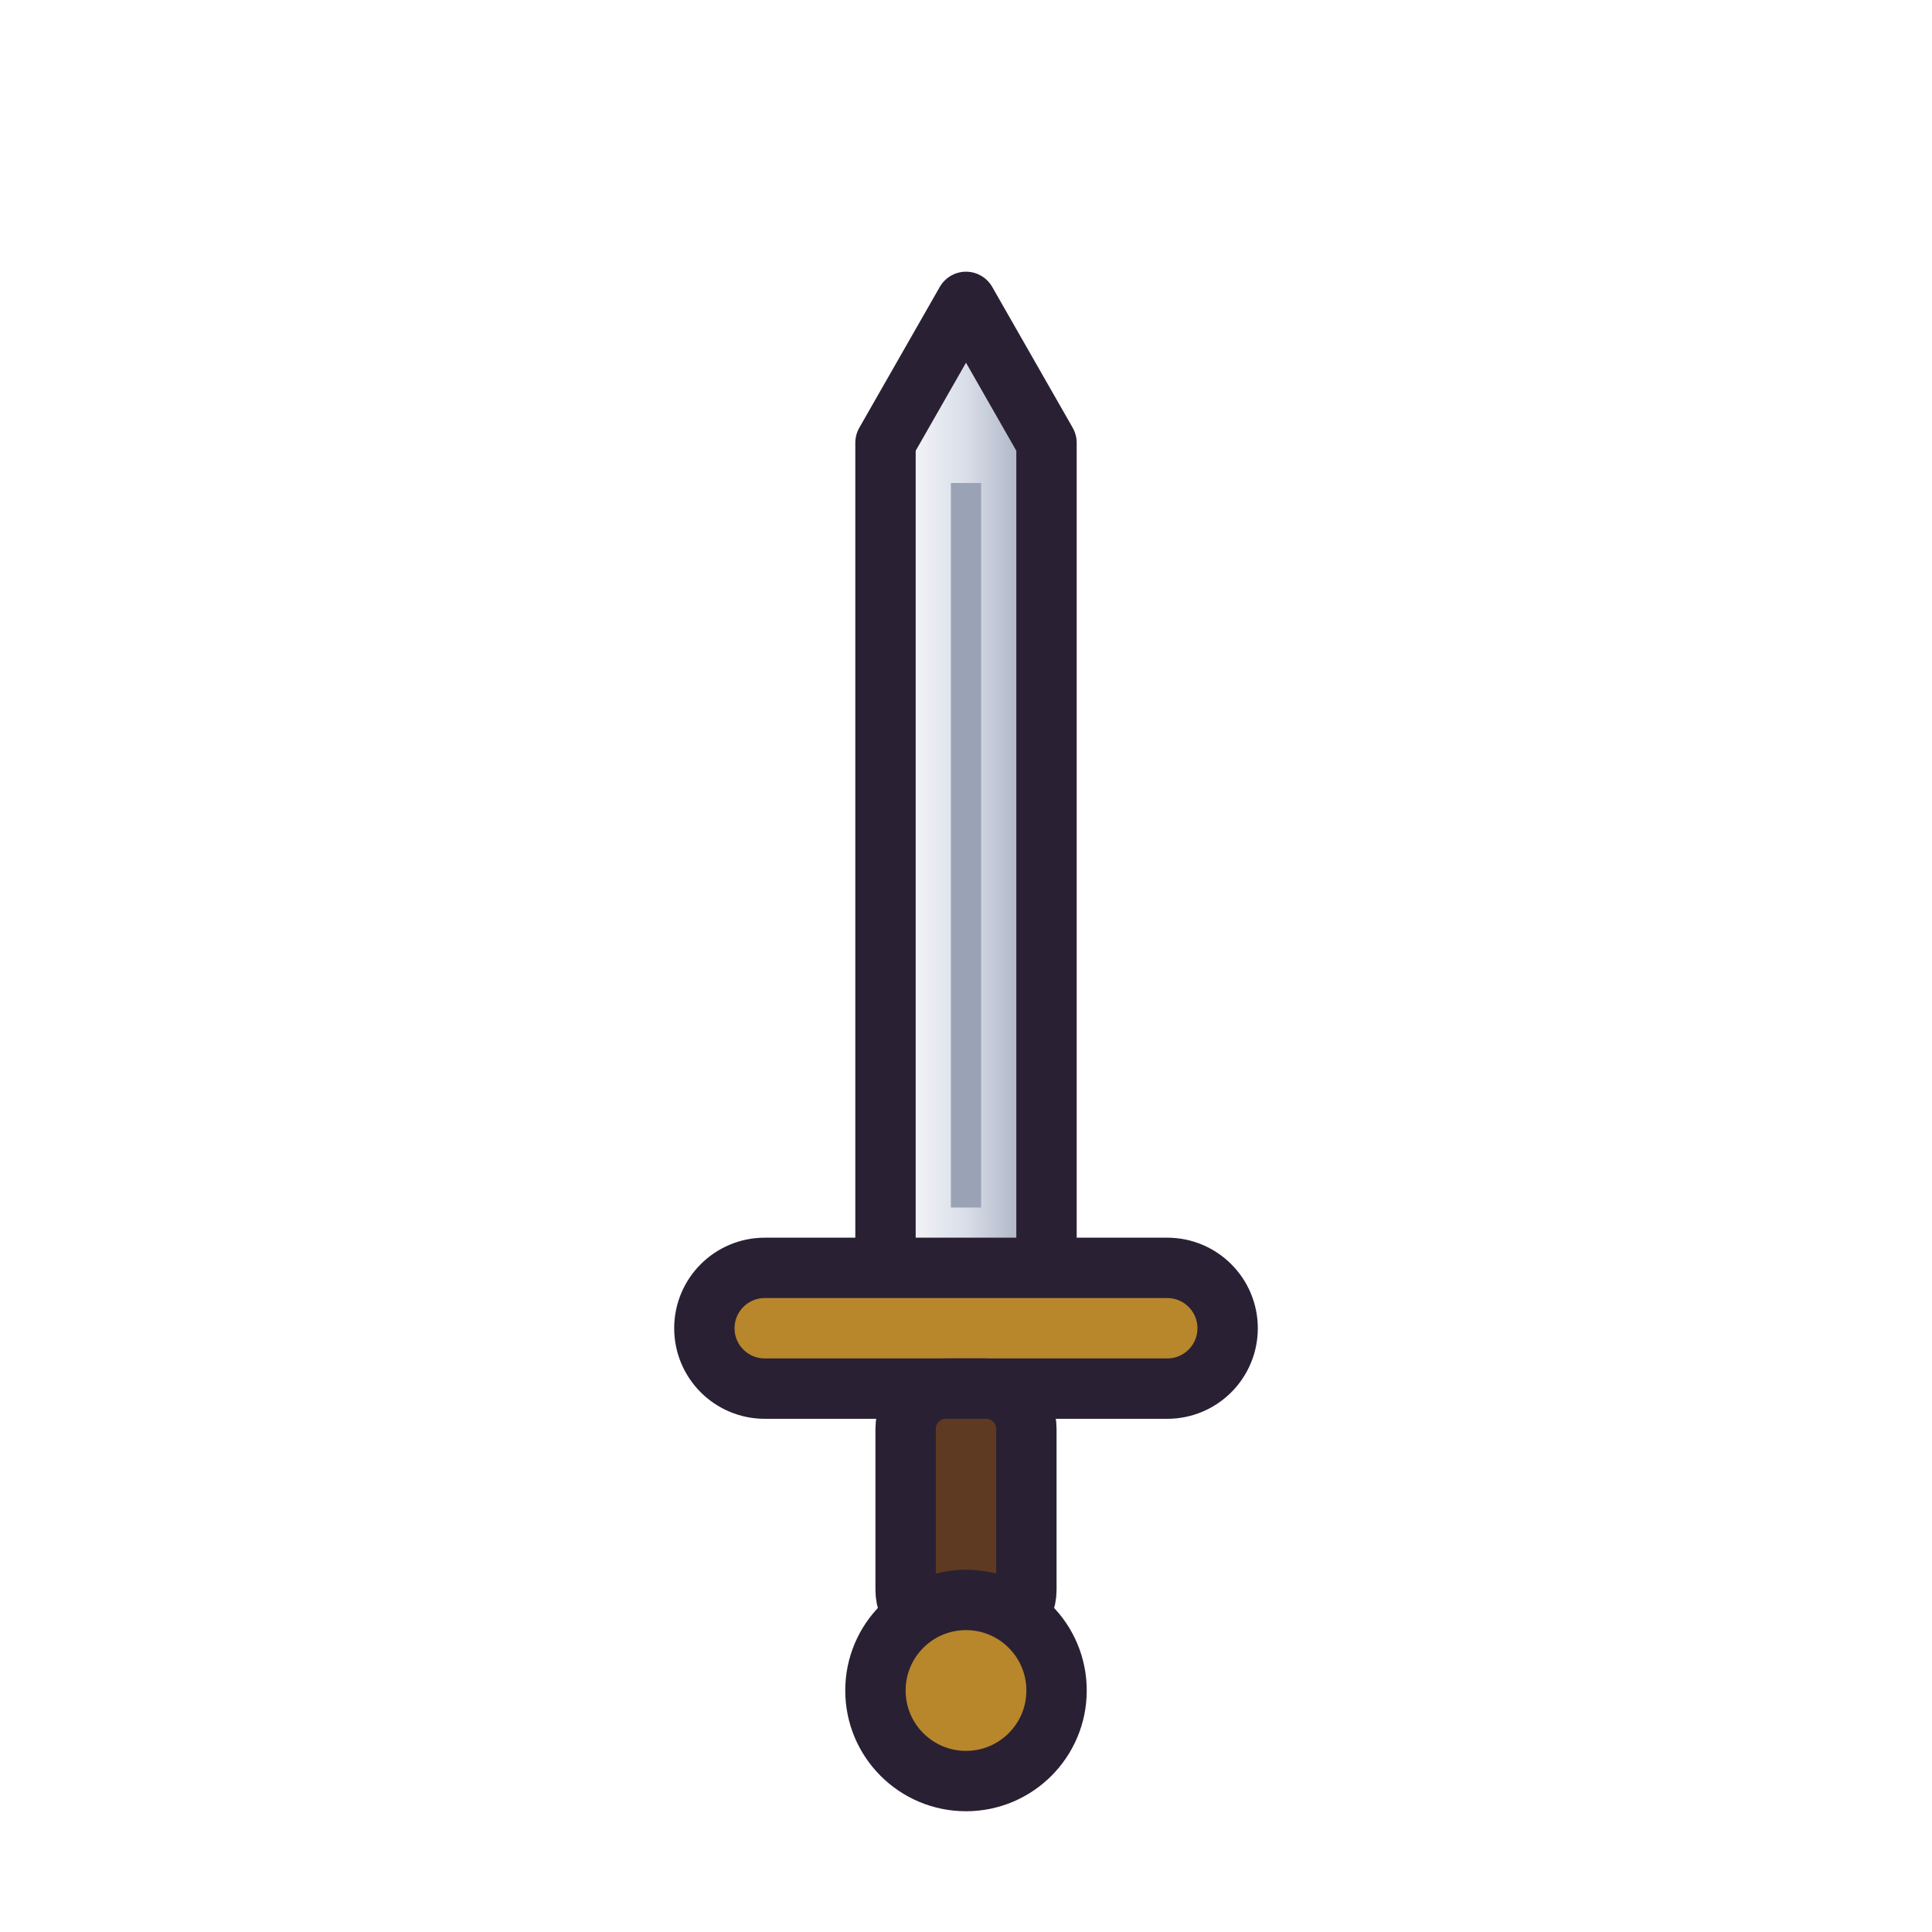
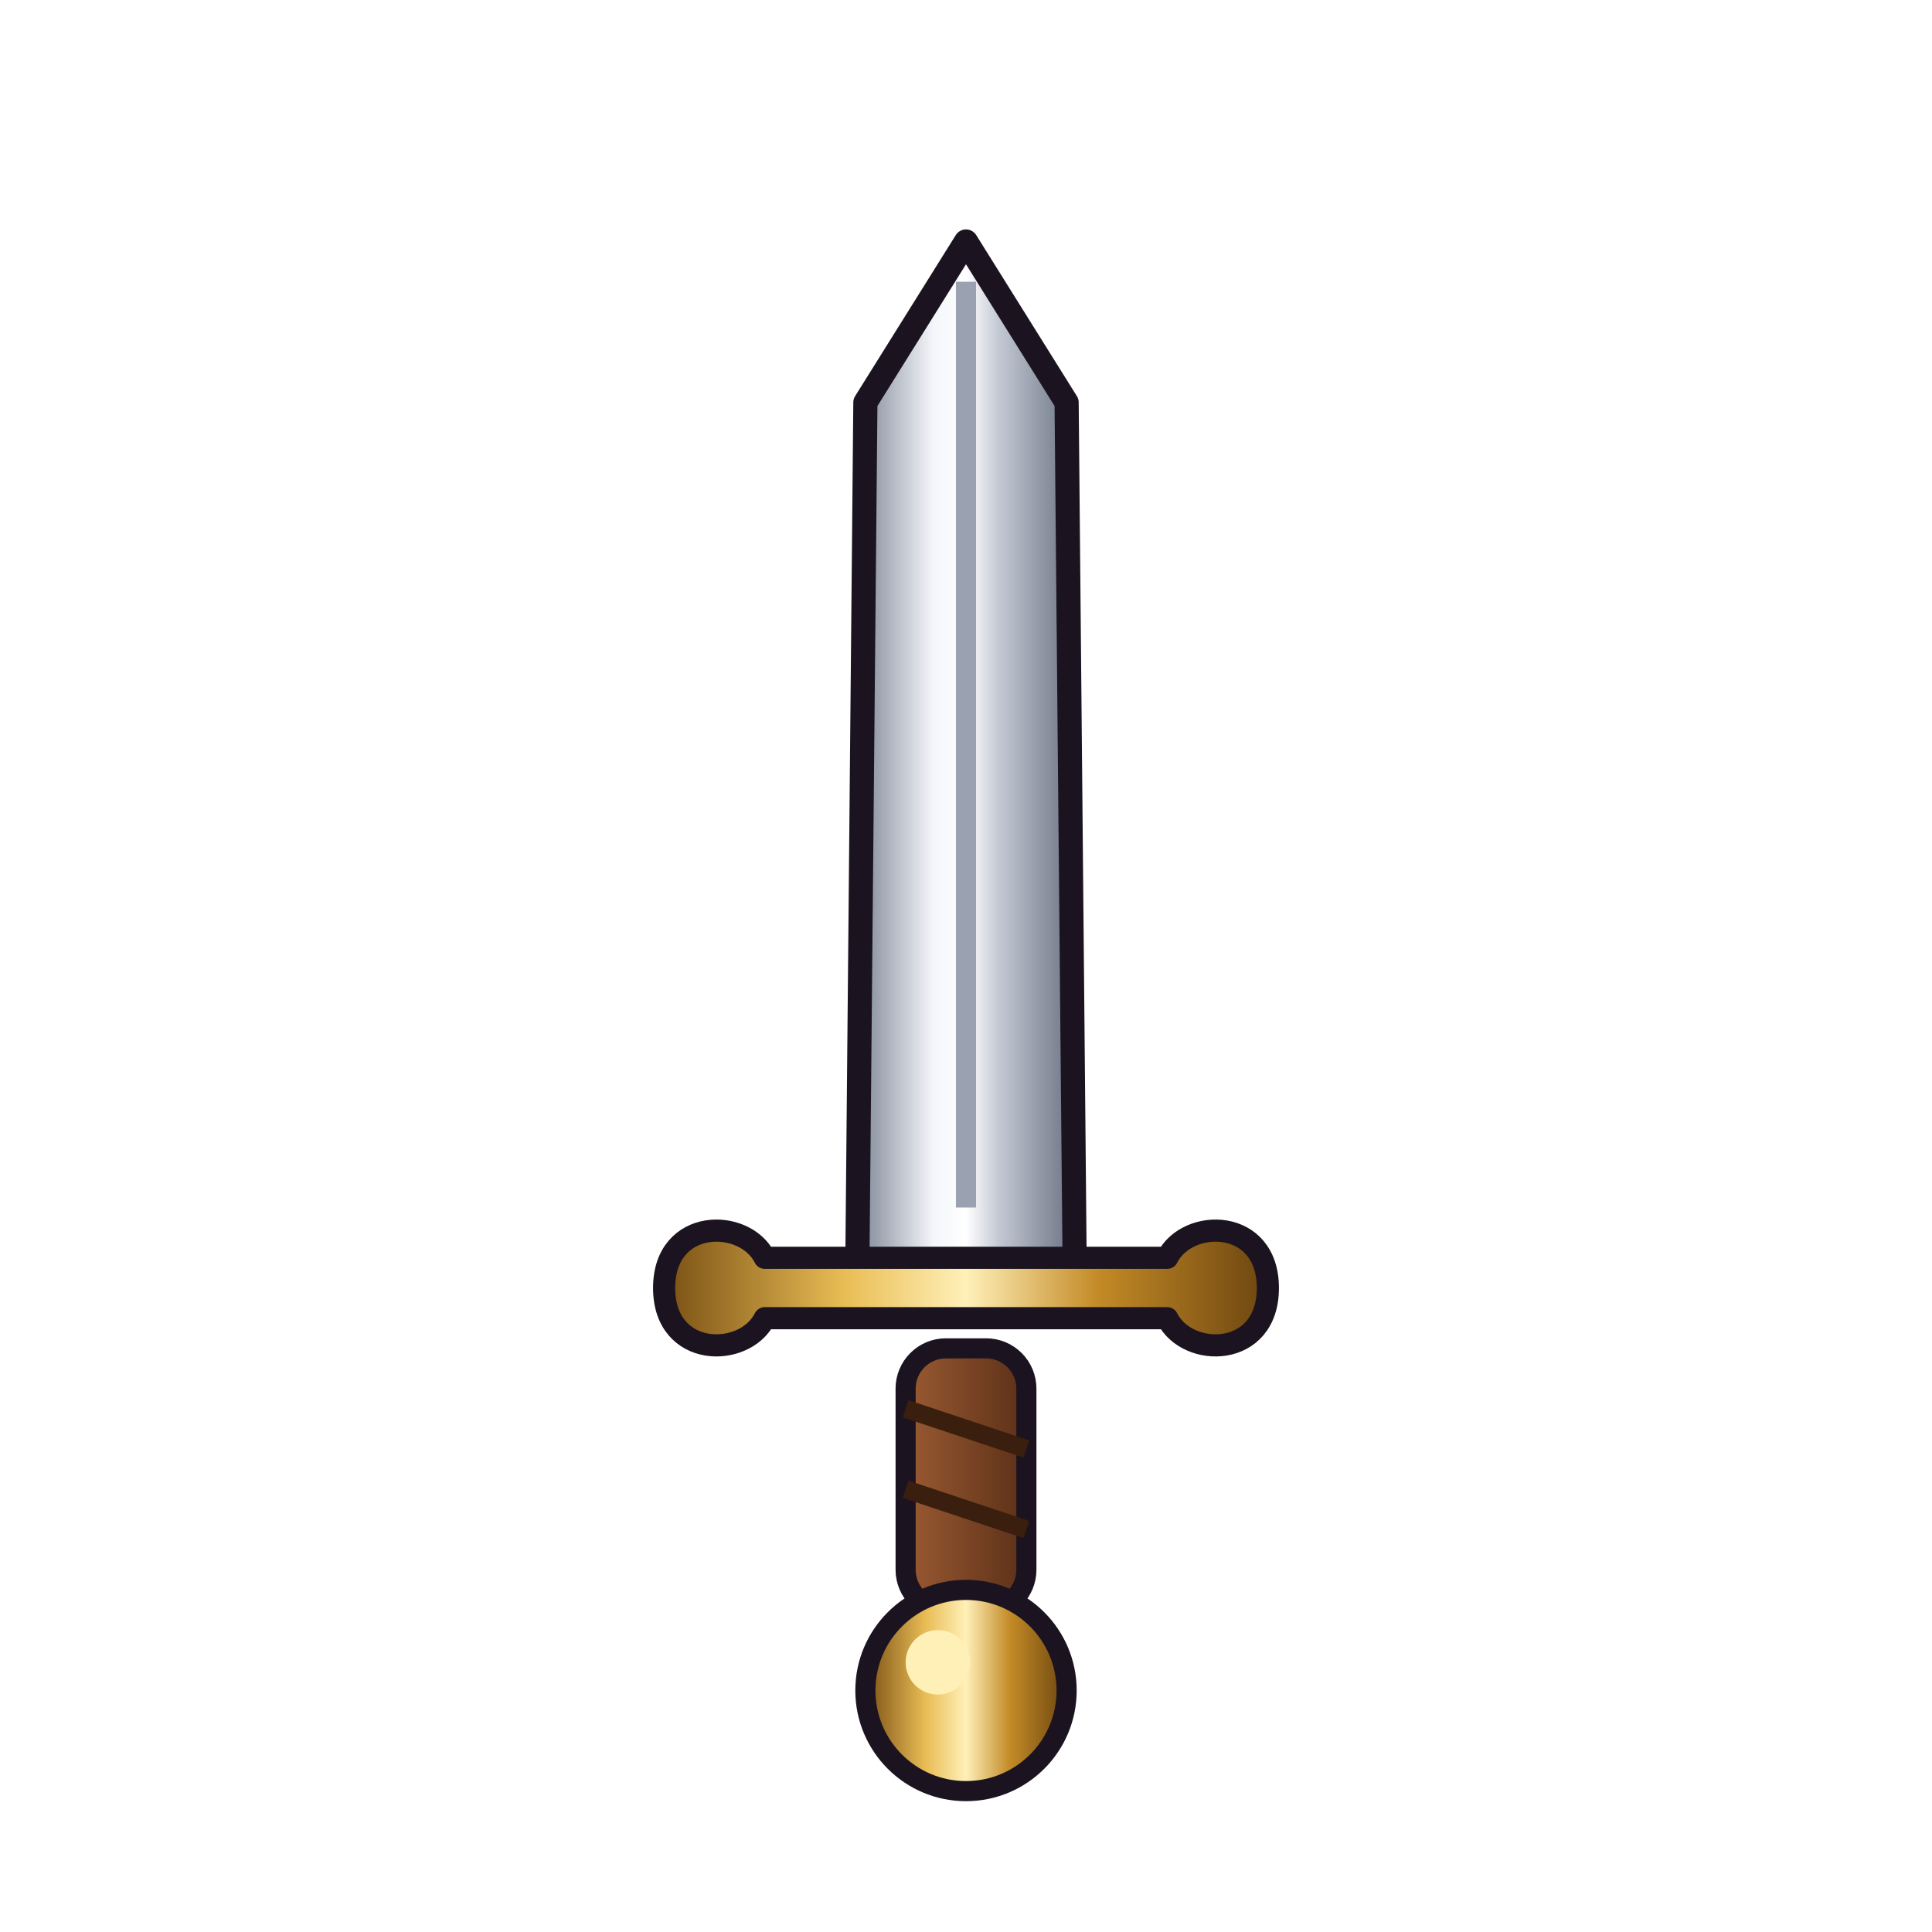
<svg xmlns="http://www.w3.org/2000/svg" width="96" height="96" viewBox="0 0 96 96">
  <defs>
-     <linearGradient id="blade">
-       <stop offset="0" stop-color="#ffffff" />
-       <stop offset="0.5" stop-color="#d9dee8" />
-       <stop offset="1" stop-color="#9aa2b6" />
+     <linearGradient id="wblade">
+       <stop offset="0" stop-color="#7c8494" />
+       <stop offset="0.35" stop-color="#f4f6fa" />
+       <stop offset="0.5" stop-color="#ffffff" />
+       <stop offset="0.65" stop-color="#c3c9d4" />
+       <stop offset="1" stop-color="#6a7181" />
+     </linearGradient>
+     <linearGradient id="wgold">
+       <stop offset="0" stop-color="#7a5014" />
+       <stop offset="0.3" stop-color="#e9bd55" />
+       <stop offset="0.5" stop-color="#fff0b8" />
+       <stop offset="0.72" stop-color="#c38a26" />
+       <stop offset="1" stop-color="#6d4610" />
+     </linearGradient>
+     <linearGradient id="wwood">
+       <stop offset="0" stop-color="#3a2414" />
+       <stop offset="0.5" stop-color="#6e4526" />
+       <stop offset="1" stop-color="#2e1c10" />
+     </linearGradient>
+     <linearGradient id="wleather">
+       <stop offset="0" stop-color="#9a5a32" />
+       <stop offset="1" stop-color="#5c3018" />
    </linearGradient>
  </defs>
-   <path d="M44 22 L48 15 L52 22 L52 64 L44 64 Z" fill="url(#blade)" stroke="#2a2033" stroke-width="3" stroke-linejoin="round" stroke-linecap="round" />
-   <path d="M48 24 V60" stroke="#9aa2b6" stroke-width="1.5" />
-   <rect x="35" y="63" width="26" height="6" rx="3" fill="#b8862b" stroke="#2a2033" stroke-width="3" stroke-linejoin="round" stroke-linecap="round" />
-   <rect x="45" y="69" width="6" height="12" rx="2" fill="#5e3a22" stroke="#2a2033" stroke-width="3" stroke-linejoin="round" stroke-linecap="round" />
-   <circle cx="48" cy="84" r="4.5" fill="#b8862b" stroke="#2a2033" stroke-width="3" stroke-linejoin="round" stroke-linecap="round" />
+   <path d="M43 20 L48 12 L53 20 L53.4 63 H42.6 Z" fill="url(#wblade)" stroke="#1b1420" stroke-width="1.2" stroke-linejoin="round" stroke-linecap="round" />
+   <path d="M48 14 V60" stroke="#9aa2b2" stroke-width="1" />
+   <path d="M33 64 C33 60.5 37 60.5 38 62.5 H58 C59 60.5 63 60.5 63 64 C63 67.5 59 67.5 58 65.5 H38 C37 67.5 33 67.5 33 64 Z" fill="url(#wgold)" stroke="#1b1420" stroke-width="1.1" stroke-linejoin="round" stroke-linecap="round" />
+   <rect x="45" y="67" width="6" height="13" rx="2" fill="url(#wleather)" stroke="#1b1420" stroke-width="1" stroke-linejoin="round" stroke-linecap="round" />
+   <path d="M45 70 l6 2 M45 74 l6 2" stroke="#3a1e0e" stroke-width="0.9" />
+   <circle cx="48" cy="84" r="5" fill="url(#wgold)" stroke="#1b1420" stroke-width="1" stroke-linejoin="round" stroke-linecap="round" />
+   <circle cx="46.6" cy="82.6" r="1.6" fill="#fff0b8" />
</svg>
